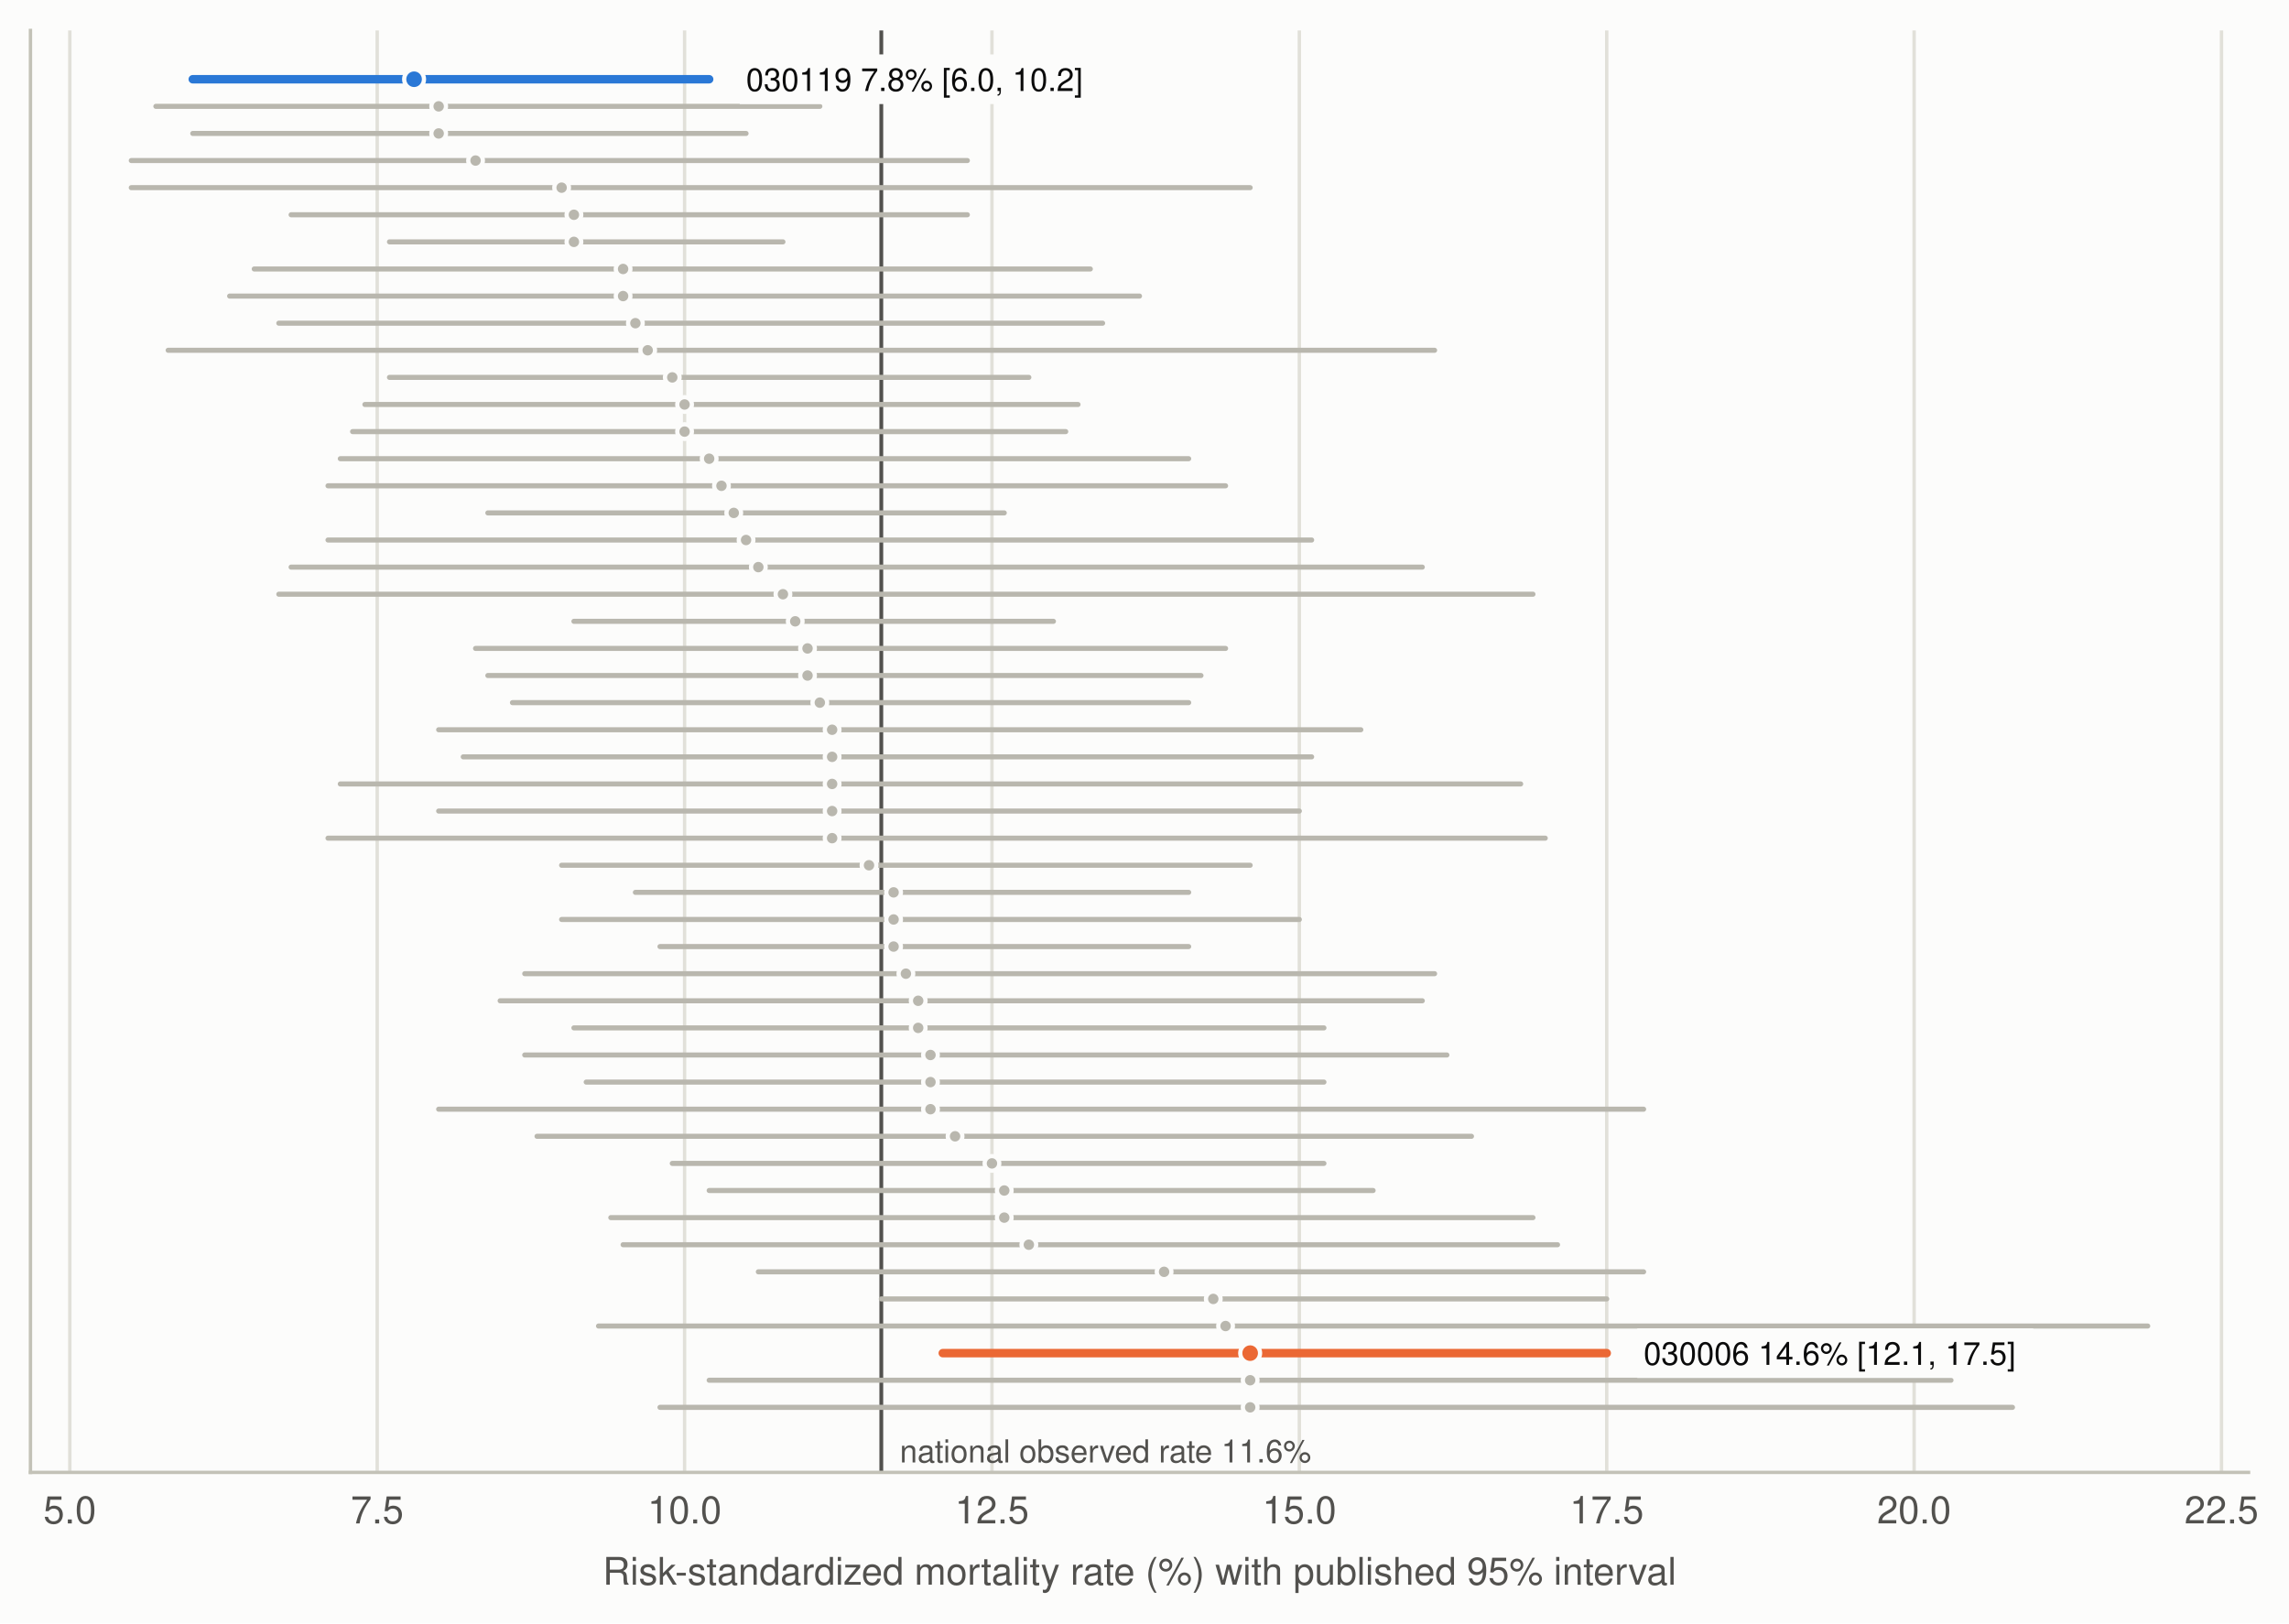
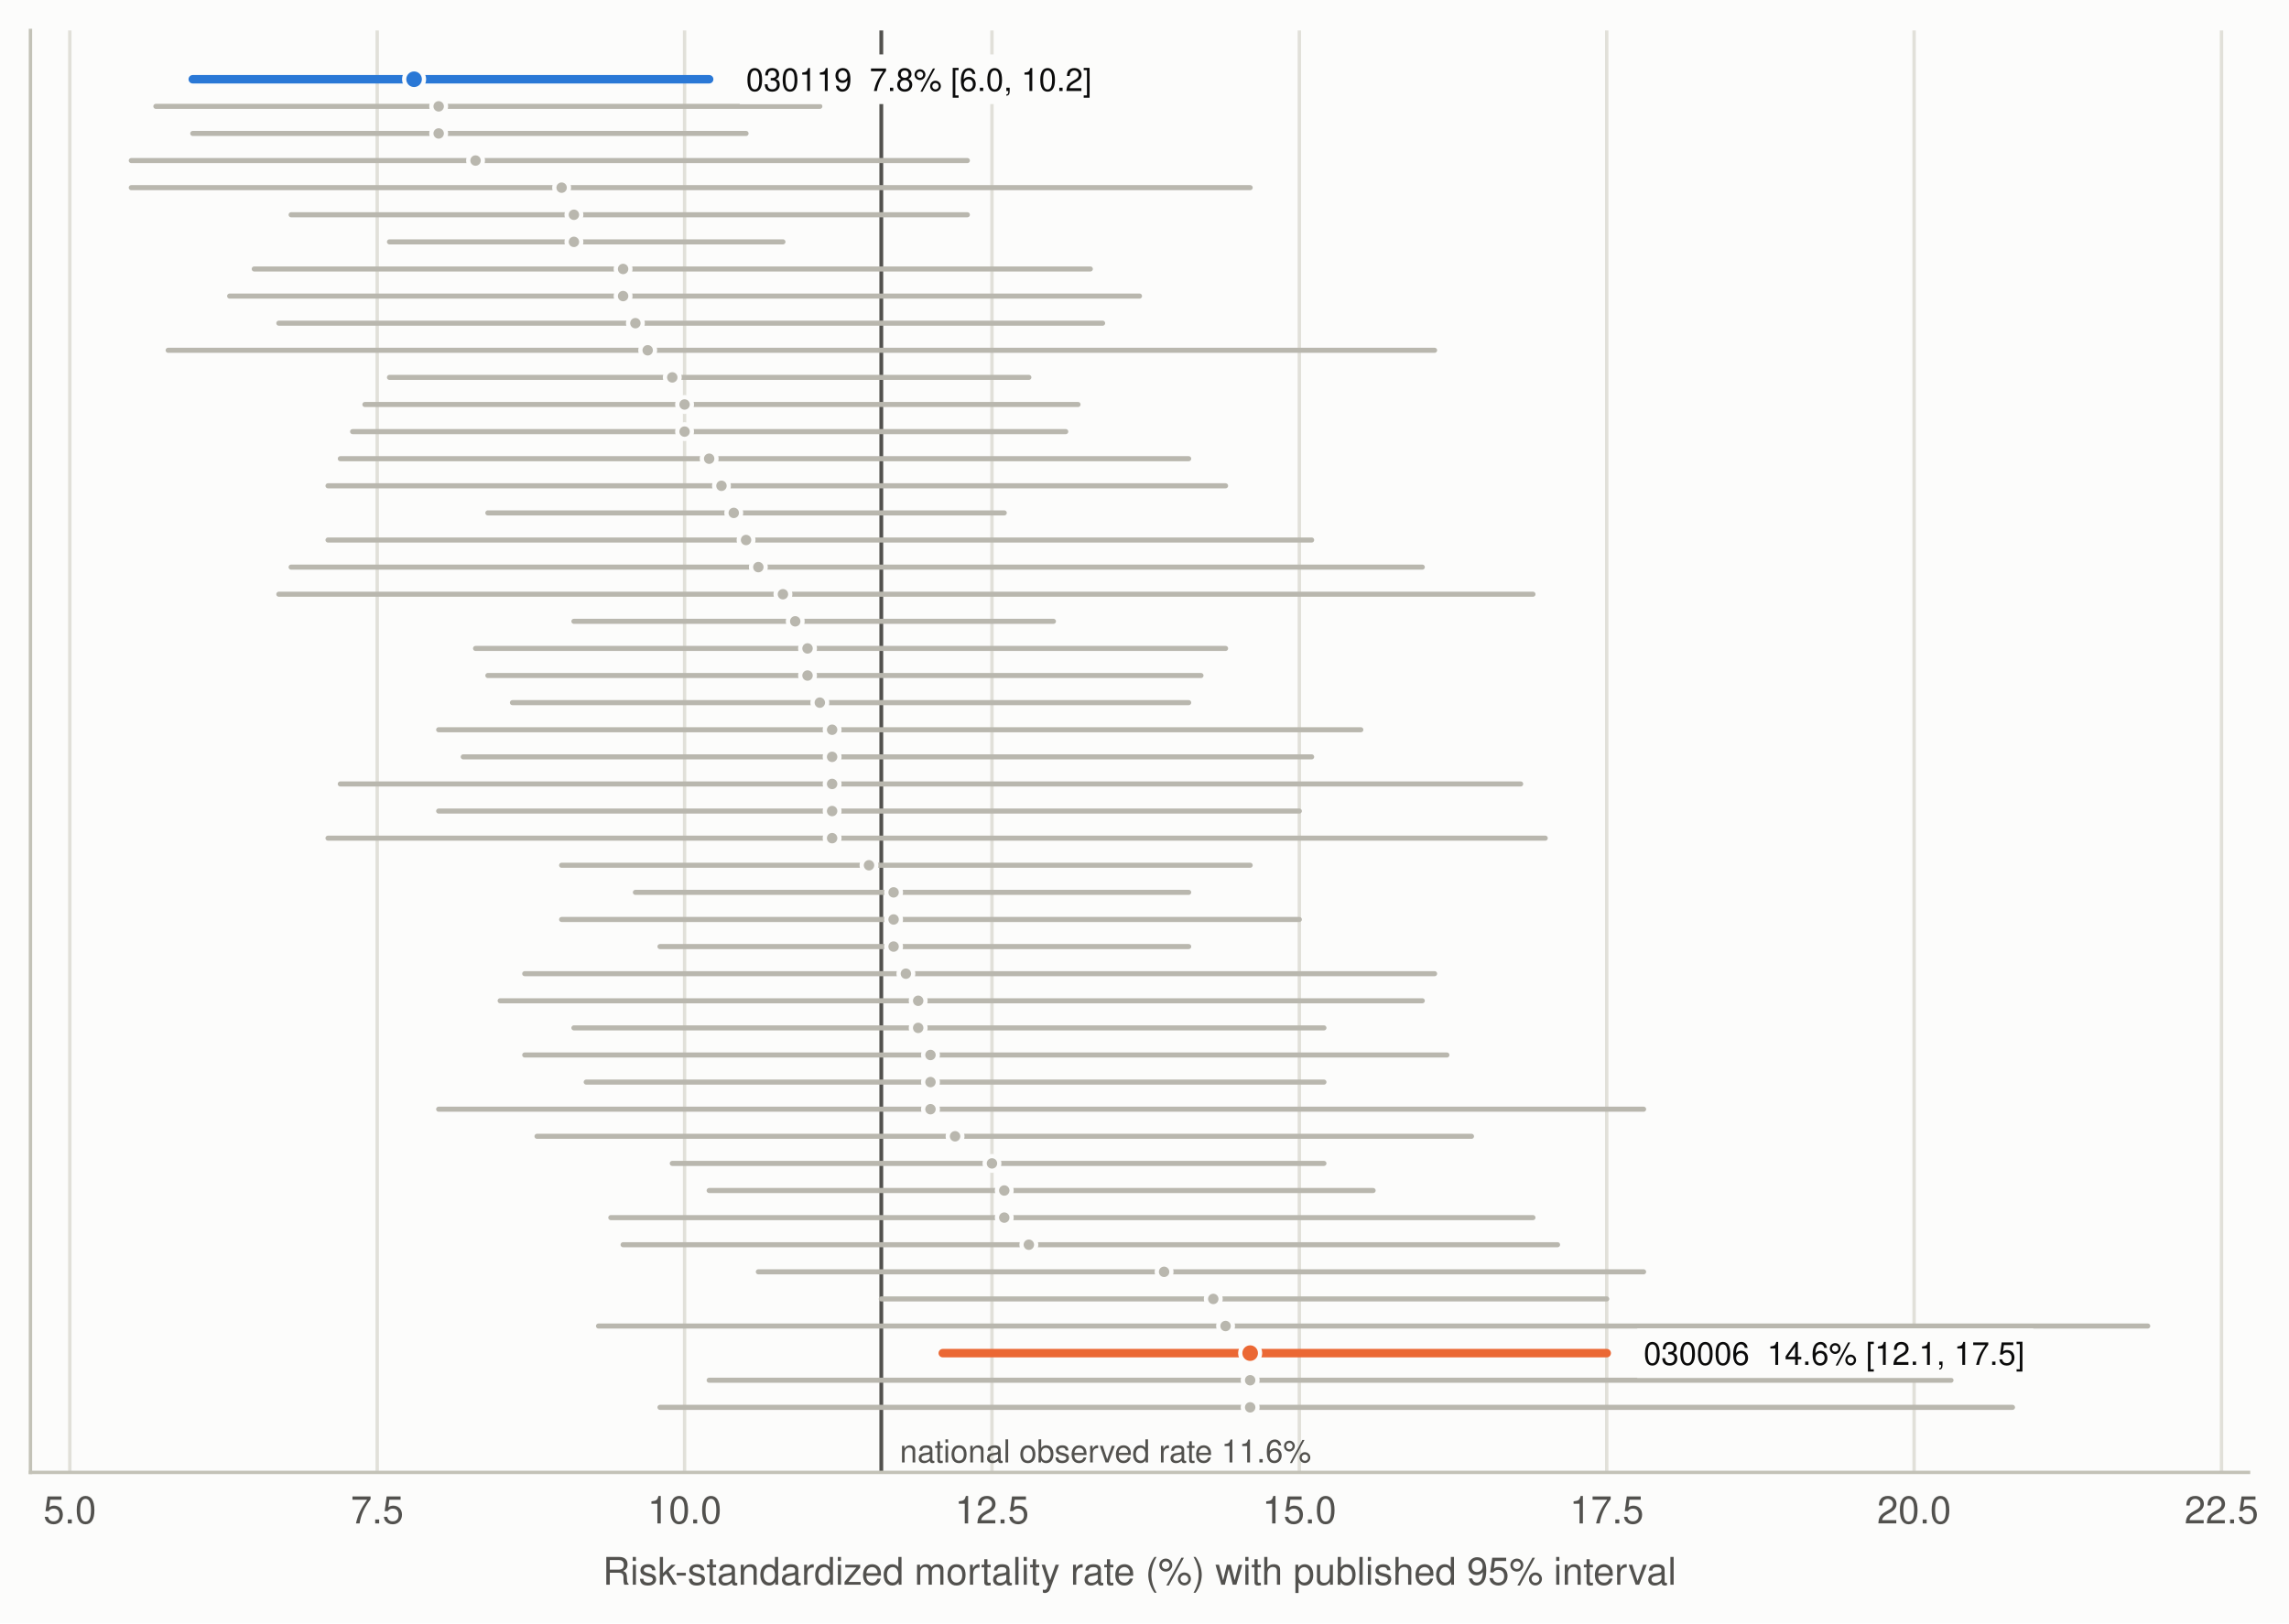
<svg xmlns="http://www.w3.org/2000/svg" xmlns:xlink="http://www.w3.org/1999/xlink" width="541.054pt" height="383.76pt" viewBox="0 0 541.054 383.76" version="1.1">
  <defs>
    <style type="text/css">*{stroke-linejoin: round; stroke-linecap: butt}</style>
  </defs>
  <g id="figure_1">
    <g id="patch_1">
      <path d="M 0 383.76  L 541.054 383.76  L 541.054 0  L 0 0  z " style="fill: #fcfcfb" />
    </g>
    <g id="axes_1">
      <g id="patch_2">
        <path d="M 7.2 348.09  L 531.492 348.09  L 531.492 7.2  L 7.2 7.2  z " style="fill: #fcfcfb" />
      </g>
      <g id="matplotlib.axis_1">
        <g id="xtick_1">
          <g id="line2d_1">
            <path d="M 16.5 348.09  L 16.5 7.2  " clip-path="url(#pcfb92e4e62)" style="fill: none; stroke: #e1e0d9; stroke-width: 0.8; stroke-linecap: square" />
          </g>
          <g id="line2d_2" />
          <g id="text_1">
            <text style="font-size: 9px; font-family: 'Helvetica Neue', 'Helvetica', 'Arial', 'DejaVu Sans'; text-anchor: middle; fill: #52514e" x="16.5" y="360.158" transform="rotate(-0 16.50007 360.158)">5.0</text>
          </g>
        </g>
        <g id="xtick_2">
          <g id="line2d_3">
            <path d="M 89.157 348.09  L 89.157 7.2  " clip-path="url(#pcfb92e4e62)" style="fill: none; stroke: #e1e0d9; stroke-width: 0.8; stroke-linecap: square" />
          </g>
          <g id="line2d_4" />
          <g id="text_2">
            <text style="font-size: 9px; font-family: 'Helvetica Neue', 'Helvetica', 'Arial', 'DejaVu Sans'; text-anchor: middle; fill: #52514e" x="89.157" y="360.158" transform="rotate(-0 89.15691 360.158)">7.5</text>
          </g>
        </g>
        <g id="xtick_3">
          <g id="line2d_5">
            <path d="M 161.814 348.09  L 161.814 7.2  " clip-path="url(#pcfb92e4e62)" style="fill: none; stroke: #e1e0d9; stroke-width: 0.8; stroke-linecap: square" />
          </g>
          <g id="line2d_6" />
          <g id="text_3">
            <text style="font-size: 9px; font-family: 'Helvetica Neue', 'Helvetica', 'Arial', 'DejaVu Sans'; text-anchor: middle; fill: #52514e" x="161.814" y="360.158" transform="rotate(-0 161.8137 360.158)">10.0</text>
          </g>
        </g>
        <g id="xtick_4">
          <g id="line2d_7">
            <path d="M 234.471 348.09  L 234.471 7.2  " clip-path="url(#pcfb92e4e62)" style="fill: none; stroke: #e1e0d9; stroke-width: 0.8; stroke-linecap: square" />
          </g>
          <g id="line2d_8" />
          <g id="text_4">
            <text style="font-size: 9px; font-family: 'Helvetica Neue', 'Helvetica', 'Arial', 'DejaVu Sans'; text-anchor: middle; fill: #52514e" x="234.471" y="360.158" transform="rotate(-0 234.4706 360.158)">12.5</text>
          </g>
        </g>
        <g id="xtick_5">
          <g id="line2d_9">
            <path d="M 307.127 348.09  L 307.127 7.2  " clip-path="url(#pcfb92e4e62)" style="fill: none; stroke: #e1e0d9; stroke-width: 0.8; stroke-linecap: square" />
          </g>
          <g id="line2d_10" />
          <g id="text_5">
            <text style="font-size: 9px; font-family: 'Helvetica Neue', 'Helvetica', 'Arial', 'DejaVu Sans'; text-anchor: middle; fill: #52514e" x="307.127" y="360.158" transform="rotate(-0 307.1274 360.158)">15.0</text>
          </g>
        </g>
        <g id="xtick_6">
          <g id="line2d_11">
            <path d="M 379.784 348.09  L 379.784 7.2  " clip-path="url(#pcfb92e4e62)" style="fill: none; stroke: #e1e0d9; stroke-width: 0.8; stroke-linecap: square" />
          </g>
          <g id="line2d_12" />
          <g id="text_6">
            <text style="font-size: 9px; font-family: 'Helvetica Neue', 'Helvetica', 'Arial', 'DejaVu Sans'; text-anchor: middle; fill: #52514e" x="379.784" y="360.158" transform="rotate(-0 379.7842 360.158)">17.5</text>
          </g>
        </g>
        <g id="xtick_7">
          <g id="line2d_13">
            <path d="M 452.441 348.09  L 452.441 7.2  " clip-path="url(#pcfb92e4e62)" style="fill: none; stroke: #e1e0d9; stroke-width: 0.8; stroke-linecap: square" />
          </g>
          <g id="line2d_14" />
          <g id="text_7">
            <text style="font-size: 9px; font-family: 'Helvetica Neue', 'Helvetica', 'Arial', 'DejaVu Sans'; text-anchor: middle; fill: #52514e" x="452.441" y="360.158" transform="rotate(-0 452.4411 360.158)">20.0</text>
          </g>
        </g>
        <g id="xtick_8">
          <g id="line2d_15">
            <path d="M 525.098 348.09  L 525.098 7.2  " clip-path="url(#pcfb92e4e62)" style="fill: none; stroke: #e1e0d9; stroke-width: 0.8; stroke-linecap: square" />
          </g>
          <g id="line2d_16" />
          <g id="text_8">
            <text style="font-size: 9px; font-family: 'Helvetica Neue', 'Helvetica', 'Arial', 'DejaVu Sans'; text-anchor: middle; fill: #52514e" x="525.098" y="360.158" transform="rotate(-0 525.0979 360.158)">22.5</text>
          </g>
        </g>
        <g id="text_9">
          <text style="font-size: 9px; font-family: 'Helvetica Neue', 'Helvetica', 'Arial', 'DejaVu Sans'; text-anchor: middle; fill: #52514e" x="269.346" y="374.643" transform="rotate(-0 269.3459 374.643)">Risk-standardized mortality rate (%) with published 95% interval</text>
        </g>
      </g>
      <g id="matplotlib.axis_2" />
      <g id="line2d_17">
        <path d="M 208.314 348.09  L 208.314 7.2  " clip-path="url(#pcfb92e4e62)" style="fill: none; stroke: #52514e; stroke-width: 0.9; stroke-linecap: square" />
      </g>
      <g id="line2d_18">
        <path d="M 156.001 332.712  L 475.691 332.712  " clip-path="url(#pcfb92e4e62)" style="fill: none; stroke: #b9b7ae; stroke-width: 1.2; stroke-linecap: round" />
      </g>
      <g id="line2d_19">
        <path d="M 167.626 326.304  L 461.16 326.304  " clip-path="url(#pcfb92e4e62)" style="fill: none; stroke: #b9b7ae; stroke-width: 1.2; stroke-linecap: round" />
      </g>
      <g id="line2d_20">
        <path d="M 222.845 319.896  L 379.784 319.896  " clip-path="url(#pcfb92e4e62)" style="fill: none; stroke: #eb6834; stroke-width: 2; stroke-linecap: round" />
      </g>
      <g id="line2d_21">
        <path d="M 141.47 313.488  L 507.66 313.488  " clip-path="url(#pcfb92e4e62)" style="fill: none; stroke: #b9b7ae; stroke-width: 1.2; stroke-linecap: round" />
      </g>
      <g id="line2d_22">
        <path d="M 208.314 307.081  L 379.784 307.081  " clip-path="url(#pcfb92e4e62)" style="fill: none; stroke: #b9b7ae; stroke-width: 1.2; stroke-linecap: round" />
      </g>
      <g id="line2d_23">
        <path d="M 179.251 300.673  L 388.503 300.673  " clip-path="url(#pcfb92e4e62)" style="fill: none; stroke: #b9b7ae; stroke-width: 1.2; stroke-linecap: round" />
      </g>
      <g id="line2d_24">
        <path d="M 147.282 294.265  L 368.159 294.265  " clip-path="url(#pcfb92e4e62)" style="fill: none; stroke: #b9b7ae; stroke-width: 1.2; stroke-linecap: round" />
      </g>
      <g id="line2d_25">
        <path d="M 144.376 287.858  L 362.347 287.858  " clip-path="url(#pcfb92e4e62)" style="fill: none; stroke: #b9b7ae; stroke-width: 1.2; stroke-linecap: round" />
      </g>
      <g id="line2d_26">
        <path d="M 167.626 281.45  L 324.565 281.45  " clip-path="url(#pcfb92e4e62)" style="fill: none; stroke: #b9b7ae; stroke-width: 1.2; stroke-linecap: round" />
      </g>
      <g id="line2d_27">
        <path d="M 158.907 275.042  L 312.94 275.042  " clip-path="url(#pcfb92e4e62)" style="fill: none; stroke: #b9b7ae; stroke-width: 1.2; stroke-linecap: round" />
      </g>
      <g id="line2d_28">
        <path d="M 126.938 268.634  L 347.815 268.634  " clip-path="url(#pcfb92e4e62)" style="fill: none; stroke: #b9b7ae; stroke-width: 1.2; stroke-linecap: round" />
      </g>
      <g id="line2d_29">
        <path d="M 103.688 262.227  L 388.503 262.227  " clip-path="url(#pcfb92e4e62)" style="fill: none; stroke: #b9b7ae; stroke-width: 1.2; stroke-linecap: round" />
      </g>
      <g id="line2d_30">
        <path d="M 138.564 255.819  L 312.94 255.819  " clip-path="url(#pcfb92e4e62)" style="fill: none; stroke: #b9b7ae; stroke-width: 1.2; stroke-linecap: round" />
      </g>
      <g id="line2d_31">
        <path d="M 124.032 249.411  L 342.003 249.411  " clip-path="url(#pcfb92e4e62)" style="fill: none; stroke: #b9b7ae; stroke-width: 1.2; stroke-linecap: round" />
      </g>
      <g id="line2d_32">
        <path d="M 135.657 243.004  L 312.94 243.004  " clip-path="url(#pcfb92e4e62)" style="fill: none; stroke: #b9b7ae; stroke-width: 1.2; stroke-linecap: round" />
      </g>
      <g id="line2d_33">
        <path d="M 118.22 236.596  L 336.19 236.596  " clip-path="url(#pcfb92e4e62)" style="fill: none; stroke: #b9b7ae; stroke-width: 1.2; stroke-linecap: round" />
      </g>
      <g id="line2d_34">
        <path d="M 124.032 230.188  L 339.096 230.188  " clip-path="url(#pcfb92e4e62)" style="fill: none; stroke: #b9b7ae; stroke-width: 1.2; stroke-linecap: round" />
      </g>
      <g id="line2d_35">
        <path d="M 156.001 223.78  L 280.971 223.78  " clip-path="url(#pcfb92e4e62)" style="fill: none; stroke: #b9b7ae; stroke-width: 1.2; stroke-linecap: round" />
      </g>
      <g id="line2d_36">
        <path d="M 132.751 217.373  L 307.127 217.373  " clip-path="url(#pcfb92e4e62)" style="fill: none; stroke: #b9b7ae; stroke-width: 1.2; stroke-linecap: round" />
      </g>
      <g id="line2d_37">
        <path d="M 150.189 210.965  L 280.971 210.965  " clip-path="url(#pcfb92e4e62)" style="fill: none; stroke: #b9b7ae; stroke-width: 1.2; stroke-linecap: round" />
      </g>
      <g id="line2d_38">
        <path d="M 132.751 204.557  L 295.502 204.557  " clip-path="url(#pcfb92e4e62)" style="fill: none; stroke: #b9b7ae; stroke-width: 1.2; stroke-linecap: round" />
      </g>
      <g id="line2d_39">
        <path d="M 77.532 198.15  L 365.253 198.15  " clip-path="url(#pcfb92e4e62)" style="fill: none; stroke: #b9b7ae; stroke-width: 1.2; stroke-linecap: round" />
      </g>
      <g id="line2d_40">
        <path d="M 103.688 191.742  L 307.127 191.742  " clip-path="url(#pcfb92e4e62)" style="fill: none; stroke: #b9b7ae; stroke-width: 1.2; stroke-linecap: round" />
      </g>
      <g id="line2d_41">
        <path d="M 80.438 185.334  L 359.44 185.334  " clip-path="url(#pcfb92e4e62)" style="fill: none; stroke: #b9b7ae; stroke-width: 1.2; stroke-linecap: round" />
      </g>
      <g id="line2d_42">
        <path d="M 109.501 178.927  L 310.034 178.927  " clip-path="url(#pcfb92e4e62)" style="fill: none; stroke: #b9b7ae; stroke-width: 1.2; stroke-linecap: round" />
      </g>
      <g id="line2d_43">
        <path d="M 103.688 172.519  L 321.659 172.519  " clip-path="url(#pcfb92e4e62)" style="fill: none; stroke: #b9b7ae; stroke-width: 1.2; stroke-linecap: round" />
      </g>
      <g id="line2d_44">
        <path d="M 121.126 166.111  L 280.971 166.111  " clip-path="url(#pcfb92e4e62)" style="fill: none; stroke: #b9b7ae; stroke-width: 1.2; stroke-linecap: round" />
      </g>
      <g id="line2d_45">
        <path d="M 115.313 159.703  L 283.877 159.703  " clip-path="url(#pcfb92e4e62)" style="fill: none; stroke: #b9b7ae; stroke-width: 1.2; stroke-linecap: round" />
      </g>
      <g id="line2d_46">
        <path d="M 112.407 153.296  L 289.69 153.296  " clip-path="url(#pcfb92e4e62)" style="fill: none; stroke: #b9b7ae; stroke-width: 1.2; stroke-linecap: round" />
      </g>
      <g id="line2d_47">
        <path d="M 135.657 146.888  L 249.002 146.888  " clip-path="url(#pcfb92e4e62)" style="fill: none; stroke: #b9b7ae; stroke-width: 1.2; stroke-linecap: round" />
      </g>
      <g id="line2d_48">
        <path d="M 65.907 140.48  L 362.347 140.48  " clip-path="url(#pcfb92e4e62)" style="fill: none; stroke: #b9b7ae; stroke-width: 1.2; stroke-linecap: round" />
      </g>
      <g id="line2d_49">
        <path d="M 68.813 134.073  L 336.19 134.073  " clip-path="url(#pcfb92e4e62)" style="fill: none; stroke: #b9b7ae; stroke-width: 1.2; stroke-linecap: round" />
      </g>
      <g id="line2d_50">
        <path d="M 77.532 127.665  L 310.034 127.665  " clip-path="url(#pcfb92e4e62)" style="fill: none; stroke: #b9b7ae; stroke-width: 1.2; stroke-linecap: round" />
      </g>
      <g id="line2d_51">
        <path d="M 115.313 121.257  L 237.377 121.257  " clip-path="url(#pcfb92e4e62)" style="fill: none; stroke: #b9b7ae; stroke-width: 1.2; stroke-linecap: round" />
      </g>
      <g id="line2d_52">
        <path d="M 77.532 114.849  L 289.69 114.849  " clip-path="url(#pcfb92e4e62)" style="fill: none; stroke: #b9b7ae; stroke-width: 1.2; stroke-linecap: round" />
      </g>
      <g id="line2d_53">
        <path d="M 80.438 108.442  L 280.971 108.442  " clip-path="url(#pcfb92e4e62)" style="fill: none; stroke: #b9b7ae; stroke-width: 1.2; stroke-linecap: round" />
      </g>
      <g id="line2d_54">
        <path d="M 83.344 102.034  L 251.908 102.034  " clip-path="url(#pcfb92e4e62)" style="fill: none; stroke: #b9b7ae; stroke-width: 1.2; stroke-linecap: round" />
      </g>
      <g id="line2d_55">
        <path d="M 86.251 95.626  L 254.814 95.626  " clip-path="url(#pcfb92e4e62)" style="fill: none; stroke: #b9b7ae; stroke-width: 1.2; stroke-linecap: round" />
      </g>
      <g id="line2d_56">
        <path d="M 92.063 89.219  L 243.189 89.219  " clip-path="url(#pcfb92e4e62)" style="fill: none; stroke: #b9b7ae; stroke-width: 1.2; stroke-linecap: round" />
      </g>
      <g id="line2d_57">
        <path d="M 39.75 82.811  L 339.096 82.811  " clip-path="url(#pcfb92e4e62)" style="fill: none; stroke: #b9b7ae; stroke-width: 1.2; stroke-linecap: round" />
      </g>
      <g id="line2d_58">
        <path d="M 65.907 76.403  L 260.627 76.403  " clip-path="url(#pcfb92e4e62)" style="fill: none; stroke: #b9b7ae; stroke-width: 1.2; stroke-linecap: round" />
      </g>
      <g id="line2d_59">
        <path d="M 54.282 69.996  L 269.346 69.996  " clip-path="url(#pcfb92e4e62)" style="fill: none; stroke: #b9b7ae; stroke-width: 1.2; stroke-linecap: round" />
      </g>
      <g id="line2d_60">
        <path d="M 60.094 63.588  L 257.721 63.588  " clip-path="url(#pcfb92e4e62)" style="fill: none; stroke: #b9b7ae; stroke-width: 1.2; stroke-linecap: round" />
      </g>
      <g id="line2d_61">
        <path d="M 92.063 57.18  L 185.064 57.18  " clip-path="url(#pcfb92e4e62)" style="fill: none; stroke: #b9b7ae; stroke-width: 1.2; stroke-linecap: round" />
      </g>
      <g id="line2d_62">
        <path d="M 68.813 50.772  L 228.658 50.772  " clip-path="url(#pcfb92e4e62)" style="fill: none; stroke: #b9b7ae; stroke-width: 1.2; stroke-linecap: round" />
      </g>
      <g id="line2d_63">
        <path d="M 31.031 44.365  L 295.502 44.365  " clip-path="url(#pcfb92e4e62)" style="fill: none; stroke: #b9b7ae; stroke-width: 1.2; stroke-linecap: round" />
      </g>
      <g id="line2d_64">
        <path d="M 31.031 37.957  L 228.658 37.957  " clip-path="url(#pcfb92e4e62)" style="fill: none; stroke: #b9b7ae; stroke-width: 1.2; stroke-linecap: round" />
      </g>
      <g id="line2d_65">
        <path d="M 45.563 31.549  L 176.345 31.549  " clip-path="url(#pcfb92e4e62)" style="fill: none; stroke: #b9b7ae; stroke-width: 1.2; stroke-linecap: round" />
      </g>
      <g id="line2d_66">
        <path d="M 36.844 25.142  L 193.783 25.142  " clip-path="url(#pcfb92e4e62)" style="fill: none; stroke: #b9b7ae; stroke-width: 1.2; stroke-linecap: round" />
      </g>
      <g id="line2d_67">
        <path d="M 45.563 18.734  L 167.626 18.734  " clip-path="url(#pcfb92e4e62)" style="fill: none; stroke: #2a78d6; stroke-width: 2; stroke-linecap: round" />
      </g>
      <g id="patch_3">
        <path d="M 7.2 348.09  L 7.2 7.2  " style="fill: none; stroke: #c3c2b7; stroke-width: 0.8; stroke-linejoin: miter; stroke-linecap: square" />
      </g>
      <g id="patch_4">
        <path d="M 7.2 348.09  L 531.492 348.09  " style="fill: none; stroke: #c3c2b7; stroke-width: 0.8; stroke-linejoin: miter; stroke-linecap: square" />
      </g>
      <g id="PathCollection_1">
        <defs>
          <path id="m81c44200da" d="M 0 1.732  C 0.459 1.732 0.9 1.55 1.225 1.225  C 1.55 0.9 1.732 0.459 1.732 0  C 1.732 -0.459 1.55 -0.9 1.225 -1.225  C 0.9 -1.55 0.459 -1.732 0 -1.732  C -0.459 -1.732 -0.9 -1.55 -1.225 -1.225  C -1.55 -0.9 -1.732 -0.459 -1.732 0  C -1.732 0.459 -1.55 0.9 -1.225 1.225  C -0.9 1.55 -0.459 1.732 0 1.732  z " style="stroke: #fcfcfb" />
        </defs>
        <g clip-path="url(#pcfb92e4e62)">
          <use xlink:href="#m81c44200da" x="295.502" y="332.712" style="fill: #b9b7ae; stroke: #fcfcfb" />
        </g>
      </g>
      <g id="PathCollection_2">
        <g clip-path="url(#pcfb92e4e62)">
          <use xlink:href="#m81c44200da" x="295.502" y="326.304" style="fill: #b9b7ae; stroke: #fcfcfb" />
        </g>
      </g>
      <g id="PathCollection_3">
        <defs>
          <path id="m3f6d886af9" d="M 0 2.345  C 0.622 2.345 1.219 2.098 1.658 1.658  C 2.098 1.219 2.345 0.622 2.345 0  C 2.345 -0.622 2.098 -1.219 1.658 -1.658  C 1.219 -2.098 0.622 -2.345 0 -2.345  C -0.622 -2.345 -1.219 -2.098 -1.658 -1.658  C -2.098 -1.219 -2.345 -0.622 -2.345 0  C -2.345 0.622 -2.098 1.219 -1.658 1.658  C -1.219 2.098 -0.622 2.345 0 2.345  z " style="stroke: #fcfcfb" />
        </defs>
        <g clip-path="url(#pcfb92e4e62)">
          <use xlink:href="#m3f6d886af9" x="295.502" y="319.896" style="fill: #eb6834; stroke: #fcfcfb" />
        </g>
      </g>
      <g id="PathCollection_4">
        <g clip-path="url(#pcfb92e4e62)">
          <use xlink:href="#m81c44200da" x="289.69" y="313.488" style="fill: #b9b7ae; stroke: #fcfcfb" />
        </g>
      </g>
      <g id="PathCollection_5">
        <g clip-path="url(#pcfb92e4e62)">
          <use xlink:href="#m81c44200da" x="286.783" y="307.081" style="fill: #b9b7ae; stroke: #fcfcfb" />
        </g>
      </g>
      <g id="PathCollection_6">
        <g clip-path="url(#pcfb92e4e62)">
          <use xlink:href="#m81c44200da" x="275.158" y="300.673" style="fill: #b9b7ae; stroke: #fcfcfb" />
        </g>
      </g>
      <g id="PathCollection_7">
        <g clip-path="url(#pcfb92e4e62)">
          <use xlink:href="#m81c44200da" x="243.189" y="294.265" style="fill: #b9b7ae; stroke: #fcfcfb" />
        </g>
      </g>
      <g id="PathCollection_8">
        <g clip-path="url(#pcfb92e4e62)">
          <use xlink:href="#m81c44200da" x="237.377" y="287.858" style="fill: #b9b7ae; stroke: #fcfcfb" />
        </g>
      </g>
      <g id="PathCollection_9">
        <g clip-path="url(#pcfb92e4e62)">
          <use xlink:href="#m81c44200da" x="237.377" y="281.45" style="fill: #b9b7ae; stroke: #fcfcfb" />
        </g>
      </g>
      <g id="PathCollection_10">
        <g clip-path="url(#pcfb92e4e62)">
          <use xlink:href="#m81c44200da" x="234.471" y="275.042" style="fill: #b9b7ae; stroke: #fcfcfb" />
        </g>
      </g>
      <g id="PathCollection_11">
        <g clip-path="url(#pcfb92e4e62)">
          <use xlink:href="#m81c44200da" x="225.752" y="268.634" style="fill: #b9b7ae; stroke: #fcfcfb" />
        </g>
      </g>
      <g id="PathCollection_12">
        <g clip-path="url(#pcfb92e4e62)">
          <use xlink:href="#m81c44200da" x="219.939" y="262.227" style="fill: #b9b7ae; stroke: #fcfcfb" />
        </g>
      </g>
      <g id="PathCollection_13">
        <g clip-path="url(#pcfb92e4e62)">
          <use xlink:href="#m81c44200da" x="219.939" y="255.819" style="fill: #b9b7ae; stroke: #fcfcfb" />
        </g>
      </g>
      <g id="PathCollection_14">
        <g clip-path="url(#pcfb92e4e62)">
          <use xlink:href="#m81c44200da" x="219.939" y="249.411" style="fill: #b9b7ae; stroke: #fcfcfb" />
        </g>
      </g>
      <g id="PathCollection_15">
        <g clip-path="url(#pcfb92e4e62)">
          <use xlink:href="#m81c44200da" x="217.033" y="243.004" style="fill: #b9b7ae; stroke: #fcfcfb" />
        </g>
      </g>
      <g id="PathCollection_16">
        <g clip-path="url(#pcfb92e4e62)">
          <use xlink:href="#m81c44200da" x="217.033" y="236.596" style="fill: #b9b7ae; stroke: #fcfcfb" />
        </g>
      </g>
      <g id="PathCollection_17">
        <g clip-path="url(#pcfb92e4e62)">
          <use xlink:href="#m81c44200da" x="214.127" y="230.188" style="fill: #b9b7ae; stroke: #fcfcfb" />
        </g>
      </g>
      <g id="PathCollection_18">
        <g clip-path="url(#pcfb92e4e62)">
          <use xlink:href="#m81c44200da" x="211.22" y="223.78" style="fill: #b9b7ae; stroke: #fcfcfb" />
        </g>
      </g>
      <g id="PathCollection_19">
        <g clip-path="url(#pcfb92e4e62)">
          <use xlink:href="#m81c44200da" x="211.22" y="217.373" style="fill: #b9b7ae; stroke: #fcfcfb" />
        </g>
      </g>
      <g id="PathCollection_20">
        <g clip-path="url(#pcfb92e4e62)">
          <use xlink:href="#m81c44200da" x="211.22" y="210.965" style="fill: #b9b7ae; stroke: #fcfcfb" />
        </g>
      </g>
      <g id="PathCollection_21">
        <g clip-path="url(#pcfb92e4e62)">
          <use xlink:href="#m81c44200da" x="205.408" y="204.557" style="fill: #b9b7ae; stroke: #fcfcfb" />
        </g>
      </g>
      <g id="PathCollection_22">
        <g clip-path="url(#pcfb92e4e62)">
          <use xlink:href="#m81c44200da" x="196.689" y="198.15" style="fill: #b9b7ae; stroke: #fcfcfb" />
        </g>
      </g>
      <g id="PathCollection_23">
        <g clip-path="url(#pcfb92e4e62)">
          <use xlink:href="#m81c44200da" x="196.689" y="191.742" style="fill: #b9b7ae; stroke: #fcfcfb" />
        </g>
      </g>
      <g id="PathCollection_24">
        <g clip-path="url(#pcfb92e4e62)">
          <use xlink:href="#m81c44200da" x="196.689" y="185.334" style="fill: #b9b7ae; stroke: #fcfcfb" />
        </g>
      </g>
      <g id="PathCollection_25">
        <g clip-path="url(#pcfb92e4e62)">
          <use xlink:href="#m81c44200da" x="196.689" y="178.927" style="fill: #b9b7ae; stroke: #fcfcfb" />
        </g>
      </g>
      <g id="PathCollection_26">
        <g clip-path="url(#pcfb92e4e62)">
          <use xlink:href="#m81c44200da" x="196.689" y="172.519" style="fill: #b9b7ae; stroke: #fcfcfb" />
        </g>
      </g>
      <g id="PathCollection_27">
        <g clip-path="url(#pcfb92e4e62)">
          <use xlink:href="#m81c44200da" x="193.783" y="166.111" style="fill: #b9b7ae; stroke: #fcfcfb" />
        </g>
      </g>
      <g id="PathCollection_28">
        <g clip-path="url(#pcfb92e4e62)">
          <use xlink:href="#m81c44200da" x="190.876" y="159.703" style="fill: #b9b7ae; stroke: #fcfcfb" />
        </g>
      </g>
      <g id="PathCollection_29">
        <g clip-path="url(#pcfb92e4e62)">
          <use xlink:href="#m81c44200da" x="190.876" y="153.296" style="fill: #b9b7ae; stroke: #fcfcfb" />
        </g>
      </g>
      <g id="PathCollection_30">
        <g clip-path="url(#pcfb92e4e62)">
          <use xlink:href="#m81c44200da" x="187.97" y="146.888" style="fill: #b9b7ae; stroke: #fcfcfb" />
        </g>
      </g>
      <g id="PathCollection_31">
        <g clip-path="url(#pcfb92e4e62)">
          <use xlink:href="#m81c44200da" x="185.064" y="140.48" style="fill: #b9b7ae; stroke: #fcfcfb" />
        </g>
      </g>
      <g id="PathCollection_32">
        <g clip-path="url(#pcfb92e4e62)">
          <use xlink:href="#m81c44200da" x="179.251" y="134.073" style="fill: #b9b7ae; stroke: #fcfcfb" />
        </g>
      </g>
      <g id="PathCollection_33">
        <g clip-path="url(#pcfb92e4e62)">
          <use xlink:href="#m81c44200da" x="176.345" y="127.665" style="fill: #b9b7ae; stroke: #fcfcfb" />
        </g>
      </g>
      <g id="PathCollection_34">
        <g clip-path="url(#pcfb92e4e62)">
          <use xlink:href="#m81c44200da" x="173.439" y="121.257" style="fill: #b9b7ae; stroke: #fcfcfb" />
        </g>
      </g>
      <g id="PathCollection_35">
        <g clip-path="url(#pcfb92e4e62)">
          <use xlink:href="#m81c44200da" x="170.533" y="114.849" style="fill: #b9b7ae; stroke: #fcfcfb" />
        </g>
      </g>
      <g id="PathCollection_36">
        <g clip-path="url(#pcfb92e4e62)">
          <use xlink:href="#m81c44200da" x="167.626" y="108.442" style="fill: #b9b7ae; stroke: #fcfcfb" />
        </g>
      </g>
      <g id="PathCollection_37">
        <g clip-path="url(#pcfb92e4e62)">
          <use xlink:href="#m81c44200da" x="161.814" y="102.034" style="fill: #b9b7ae; stroke: #fcfcfb" />
        </g>
      </g>
      <g id="PathCollection_38">
        <g clip-path="url(#pcfb92e4e62)">
          <use xlink:href="#m81c44200da" x="161.814" y="95.626" style="fill: #b9b7ae; stroke: #fcfcfb" />
        </g>
      </g>
      <g id="PathCollection_39">
        <g clip-path="url(#pcfb92e4e62)">
          <use xlink:href="#m81c44200da" x="158.907" y="89.219" style="fill: #b9b7ae; stroke: #fcfcfb" />
        </g>
      </g>
      <g id="PathCollection_40">
        <g clip-path="url(#pcfb92e4e62)">
          <use xlink:href="#m81c44200da" x="153.095" y="82.811" style="fill: #b9b7ae; stroke: #fcfcfb" />
        </g>
      </g>
      <g id="PathCollection_41">
        <g clip-path="url(#pcfb92e4e62)">
          <use xlink:href="#m81c44200da" x="150.189" y="76.403" style="fill: #b9b7ae; stroke: #fcfcfb" />
        </g>
      </g>
      <g id="PathCollection_42">
        <g clip-path="url(#pcfb92e4e62)">
          <use xlink:href="#m81c44200da" x="147.282" y="69.996" style="fill: #b9b7ae; stroke: #fcfcfb" />
        </g>
      </g>
      <g id="PathCollection_43">
        <g clip-path="url(#pcfb92e4e62)">
          <use xlink:href="#m81c44200da" x="147.282" y="63.588" style="fill: #b9b7ae; stroke: #fcfcfb" />
        </g>
      </g>
      <g id="PathCollection_44">
        <g clip-path="url(#pcfb92e4e62)">
          <use xlink:href="#m81c44200da" x="135.657" y="57.18" style="fill: #b9b7ae; stroke: #fcfcfb" />
        </g>
      </g>
      <g id="PathCollection_45">
        <g clip-path="url(#pcfb92e4e62)">
          <use xlink:href="#m81c44200da" x="135.657" y="50.772" style="fill: #b9b7ae; stroke: #fcfcfb" />
        </g>
      </g>
      <g id="PathCollection_46">
        <g clip-path="url(#pcfb92e4e62)">
          <use xlink:href="#m81c44200da" x="132.751" y="44.365" style="fill: #b9b7ae; stroke: #fcfcfb" />
        </g>
      </g>
      <g id="PathCollection_47">
        <g clip-path="url(#pcfb92e4e62)">
          <use xlink:href="#m81c44200da" x="112.407" y="37.957" style="fill: #b9b7ae; stroke: #fcfcfb" />
        </g>
      </g>
      <g id="PathCollection_48">
        <g clip-path="url(#pcfb92e4e62)">
          <use xlink:href="#m81c44200da" x="103.688" y="31.549" style="fill: #b9b7ae; stroke: #fcfcfb" />
        </g>
      </g>
      <g id="PathCollection_49">
        <g clip-path="url(#pcfb92e4e62)">
          <use xlink:href="#m81c44200da" x="103.688" y="25.142" style="fill: #b9b7ae; stroke: #fcfcfb" />
        </g>
      </g>
      <g id="PathCollection_50">
        <defs>
          <path id="m9d33e23973" d="M 0 2.345  C 0.622 2.345 1.219 2.098 1.658 1.658  C 2.098 1.219 2.345 0.622 2.345 0  C 2.345 -0.622 2.098 -1.219 1.658 -1.658  C 1.219 -2.098 0.622 -2.345 0 -2.345  C -0.622 -2.345 -1.219 -2.098 -1.658 -1.658  C -2.098 -1.219 -2.345 -0.622 -2.345 0  C -2.345 0.622 -2.098 1.219 -1.658 1.658  C -1.219 2.098 -0.622 2.345 0 2.345  z " style="stroke: #fcfcfb" />
        </defs>
        <g clip-path="url(#pcfb92e4e62)">
          <use xlink:href="#m9d33e23973" x="97.876" y="18.734" style="fill: #2a78d6; stroke: #fcfcfb" />
        </g>
      </g>
      <g id="text_10">
        <text style="font-size: 7.5px; font-family: 'Helvetica Neue', 'Helvetica', 'Arial', 'DejaVu Sans'; text-anchor: start; fill: #52514e" x="212.674" y="345.735" transform="rotate(-0 212.6735 345.7351)">national observed rate 11.6%</text>
      </g>
      <g id="text_11">
        <g id="patch_5">
          <path d="M 387.003 325.765  L 480.61 325.765  L 480.61 314.027  L 387.003 314.027  z " style="fill: #fcfcfb" />
        </g>
-         <text style="font-size: 7.5px; font-family: 'Helvetica Neue', 'Helvetica', 'Arial', 'DejaVu Sans'; text-anchor: start; fill: #0b0b0b" x="388.503" y="322.667" transform="rotate(-0 388.5031 322.6673)">030006  14.6% [12.1, 17.5]</text>
+         <text xml:space="preserve" style="font-size: 7.5px; font-family: 'Helvetica Neue', 'Helvetica', 'Arial', 'DejaVu Sans'; text-anchor: start; fill: #0b0b0b" x="388.503" y="322.667" transform="rotate(-0 388.5031 322.6673)">030006  14.6% [12.1, 17.5]</text>
      </g>
      <g id="text_12">
        <g id="patch_6">
          <path d="M 174.845 24.603  L 260.113 24.603  L 260.113 12.865  L 174.845 12.865  z " style="fill: #fcfcfb" />
        </g>
-         <text style="font-size: 7.5px; font-family: 'Helvetica Neue', 'Helvetica', 'Arial', 'DejaVu Sans'; text-anchor: start; fill: #0b0b0b" x="176.345" y="21.505" transform="rotate(-0 176.3451 21.50512)">030119  7.8% [6.0, 10.2]</text>
+         <text xml:space="preserve" style="font-size: 7.5px; font-family: 'Helvetica Neue', 'Helvetica', 'Arial', 'DejaVu Sans'; text-anchor: start; fill: #0b0b0b" x="176.345" y="21.505" transform="rotate(-0 176.3451 21.50512)">030119  7.8% [6.0, 10.2]</text>
      </g>
    </g>
  </g>
  <defs>
    <clipPath id="pcfb92e4e62">
      <rect x="7.2" y="7.2" width="524.292" height="340.89" />
    </clipPath>
  </defs>
</svg>
